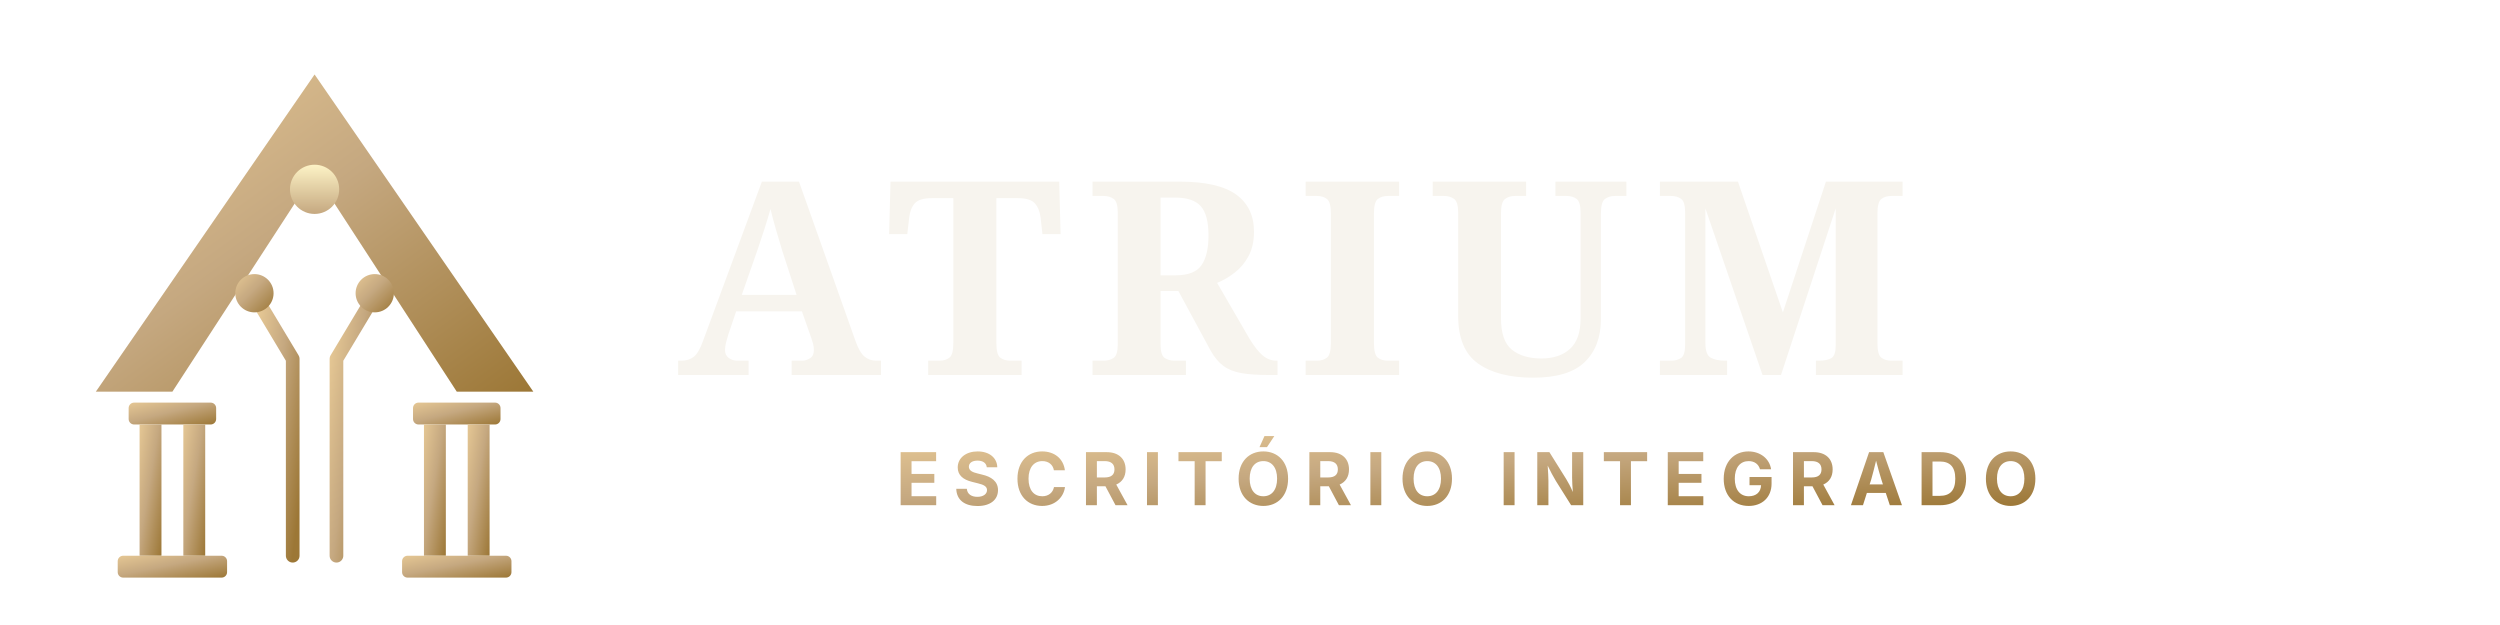
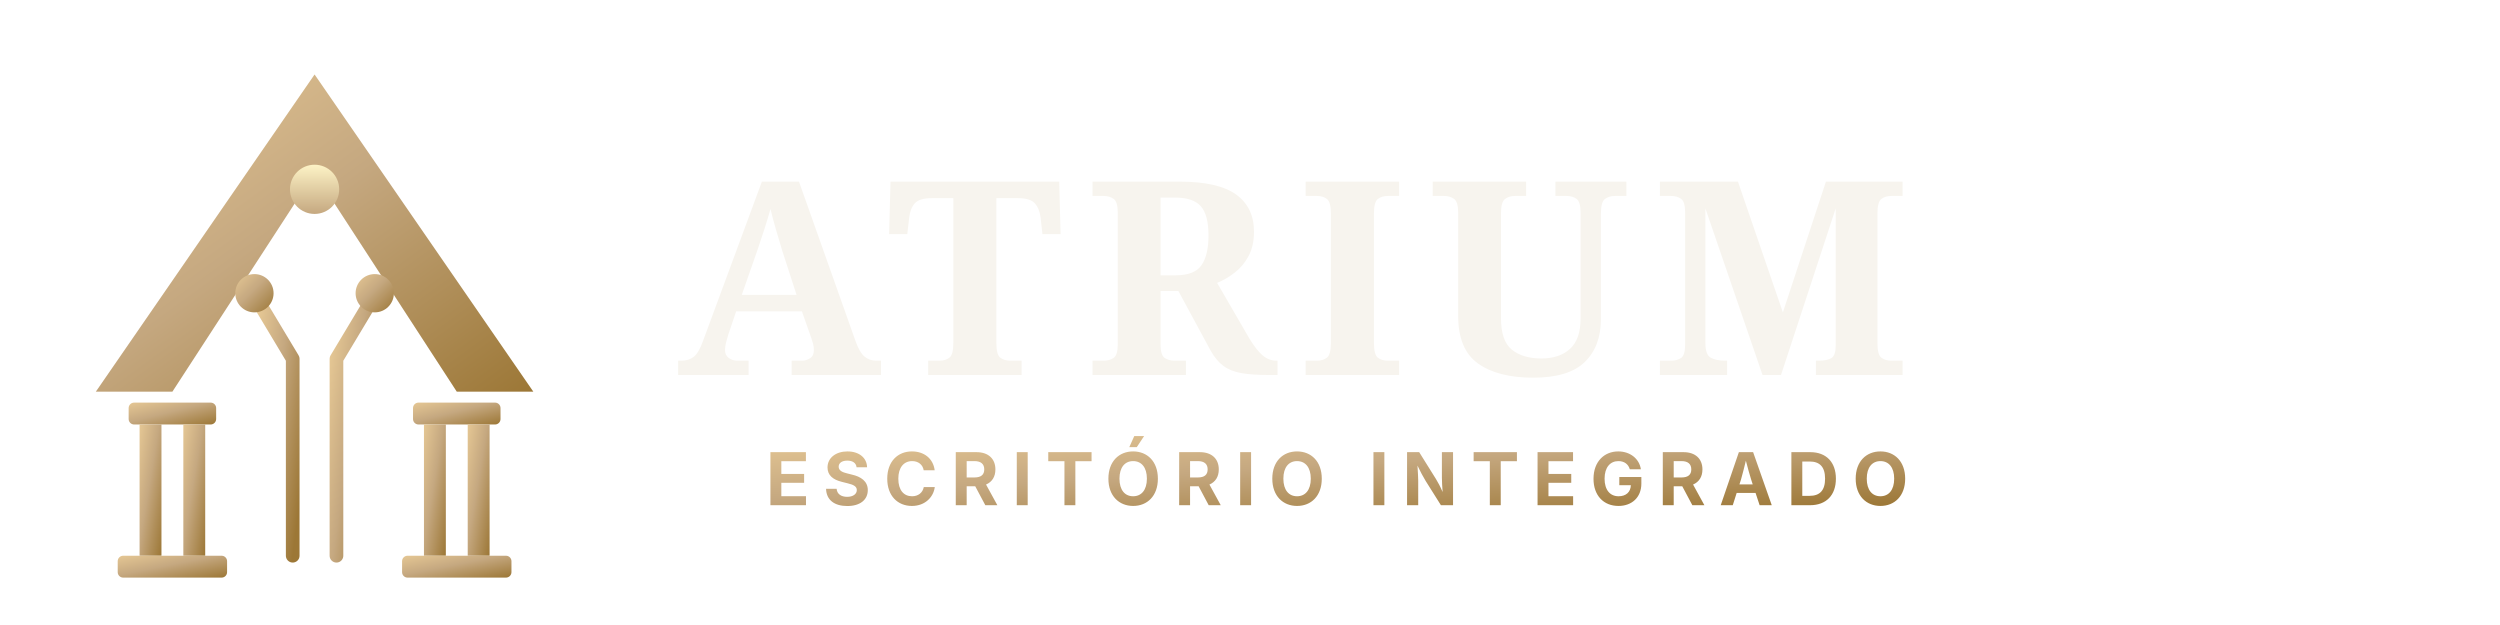
<svg xmlns="http://www.w3.org/2000/svg" viewBox="0 0 480 120" fill="none" width="100%" height="100%">
  <defs>
    <linearGradient id="goldGrad" x1="0%" y1="0%" x2="100%" y2="100%">
      <stop offset="0%" stop-color="#E5C794" />
      <stop offset="45%" stop-color="#C5A880" />
      <stop offset="100%" stop-color="#9C7736" />
    </linearGradient>
    <linearGradient id="goldLight" x1="0%" y1="0%" x2="0%" y2="100%">
      <stop offset="0%" stop-color="#FDF3C6" />
      <stop offset="100%" stop-color="#C5A880" />
    </linearGradient>
  </defs>
  <g transform="translate(10, 8) scale(1.05)">
    <path d="M48 6 L88 64 L74 64 L48 24 L22 64 L8 64 Z" fill="url(#goldGrad)" />
    <rect x="14" y="66" width="16" height="4" rx="1" fill="url(#goldGrad)" />
    <rect x="16" y="70" width="4" height="24" fill="url(#goldGrad)" />
    <rect x="24" y="70" width="4" height="24" fill="url(#goldGrad)" />
    <rect x="12" y="94" width="20" height="4" rx="1" fill="url(#goldGrad)" />
    <rect x="66" y="66" width="16" height="4" rx="1" fill="url(#goldGrad)" />
    <rect x="68" y="70" width="4" height="24" fill="url(#goldGrad)" />
    <rect x="76" y="70" width="4" height="24" fill="url(#goldGrad)" />
    <rect x="64" y="94" width="20" height="4" rx="1" fill="url(#goldGrad)" />
    <path d="M48 30 L48 94" stroke="url(#goldLight)" stroke-width="3" stroke-linecap="round" />
    <circle cx="48" cy="27" r="4.5" fill="url(#goldLight)" />
    <path d="M38 48 L44 58 L44 94" stroke="url(#goldGrad)" stroke-width="2.5" stroke-linecap="round" stroke-linejoin="round" />
    <circle cx="37" cy="46" r="3.5" fill="url(#goldGrad)" />
    <path d="M58 48 L52 58 L52 94" stroke="url(#goldGrad)" stroke-width="2.5" stroke-linecap="round" stroke-linejoin="round" />
    <circle cx="59" cy="46" r="3.5" fill="url(#goldGrad)" />
  </g>
  <g transform="translate(130, 20)">
    <text x="0" y="52" font-family="'Playfair Display', Georgia, serif" font-size="52" font-weight="700" letter-spacing="0.08em" fill="#F7F4EE">ATRIUM</text>
-     <line x1="0" y1="72" x2="32" y2="72" stroke="url(#goldGrad)" stroke-width="2" />
-     <text x="42" y="77" font-family="'Inter', -apple-system, sans-serif" font-size="14" font-weight="700" letter-spacing="0.18em" fill="url(#goldGrad)">ESCRITÓRIO INTEGRADO</text>
-     <line x1="280" y1="72" x2="345" y2="72" stroke="url(#goldGrad)" stroke-width="2" />
+     <line x1="0" y1="72" x2="7" y2="72" stroke="url(#goldGrad)" stroke-width="2" />
+     <text x="17" y="77" font-family="'Inter', -apple-system, sans-serif" font-size="14" font-weight="700" letter-spacing="0.18em" fill="url(#goldGrad)">ESCRITÓRIO INTEGRADO</text>
+     <line x1="253" y1="72" x2="345" y2="72" stroke="url(#goldGrad)" stroke-width="2" />
  </g>
</svg>
